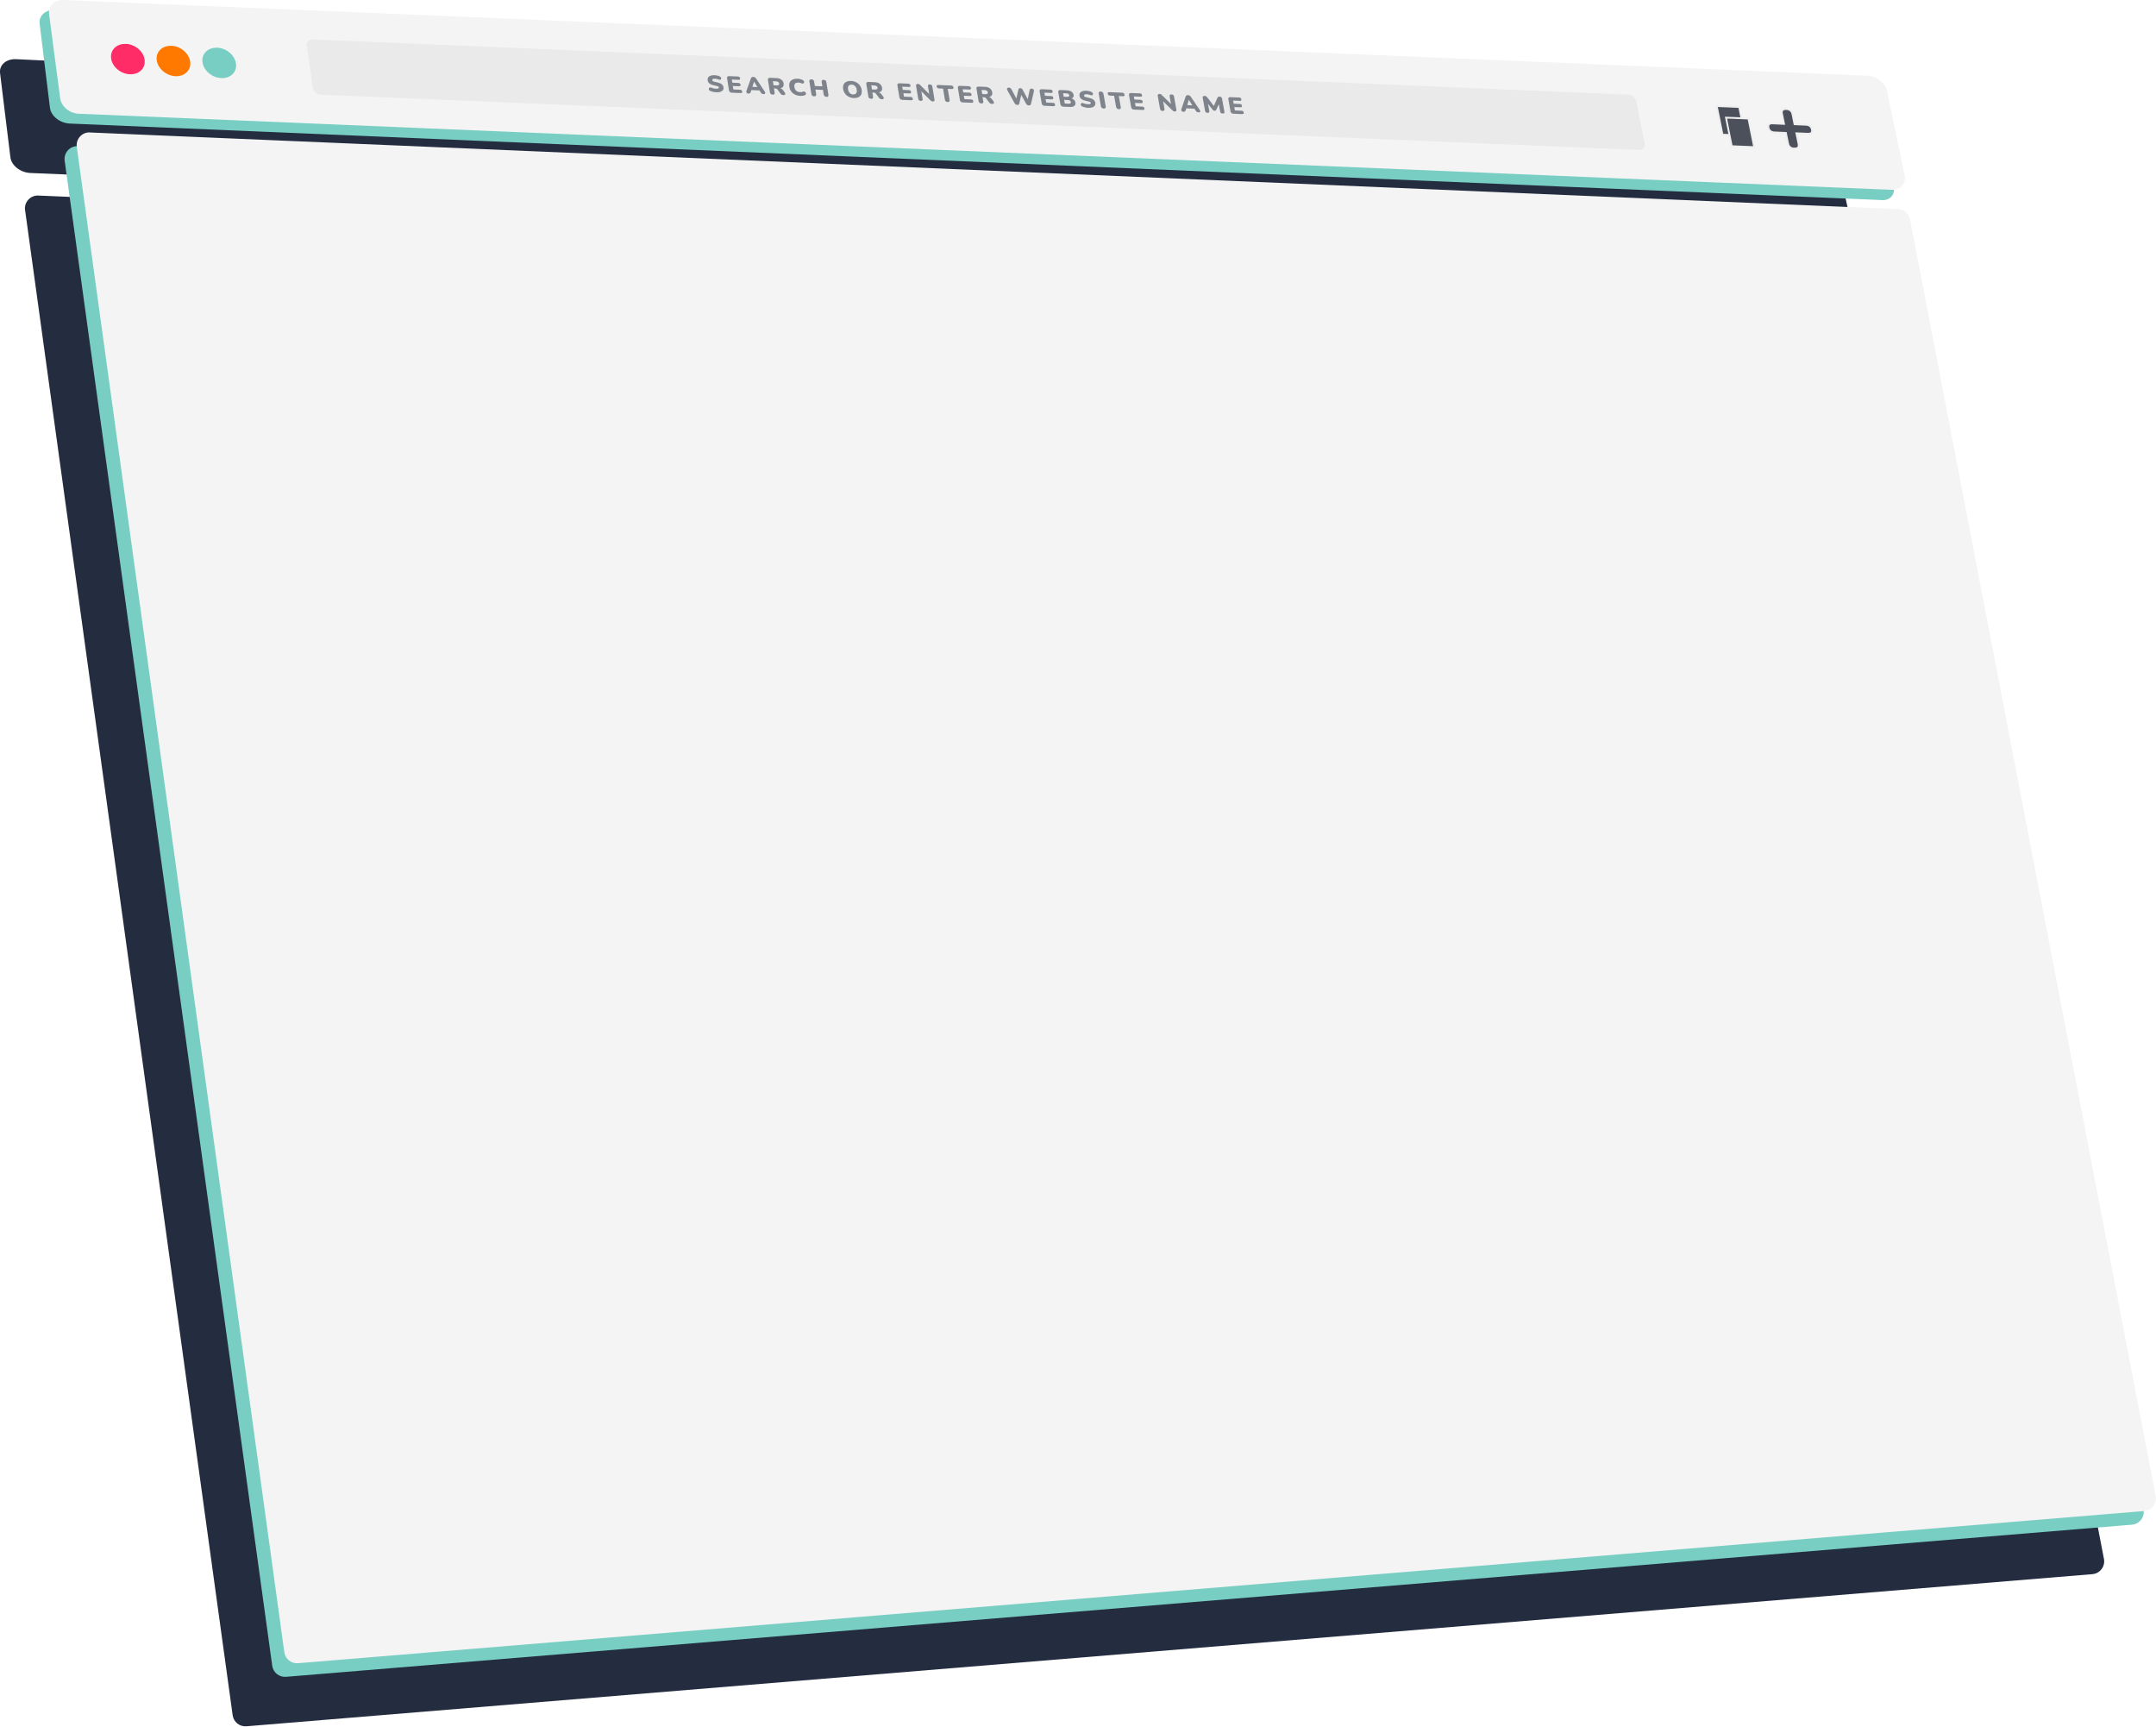
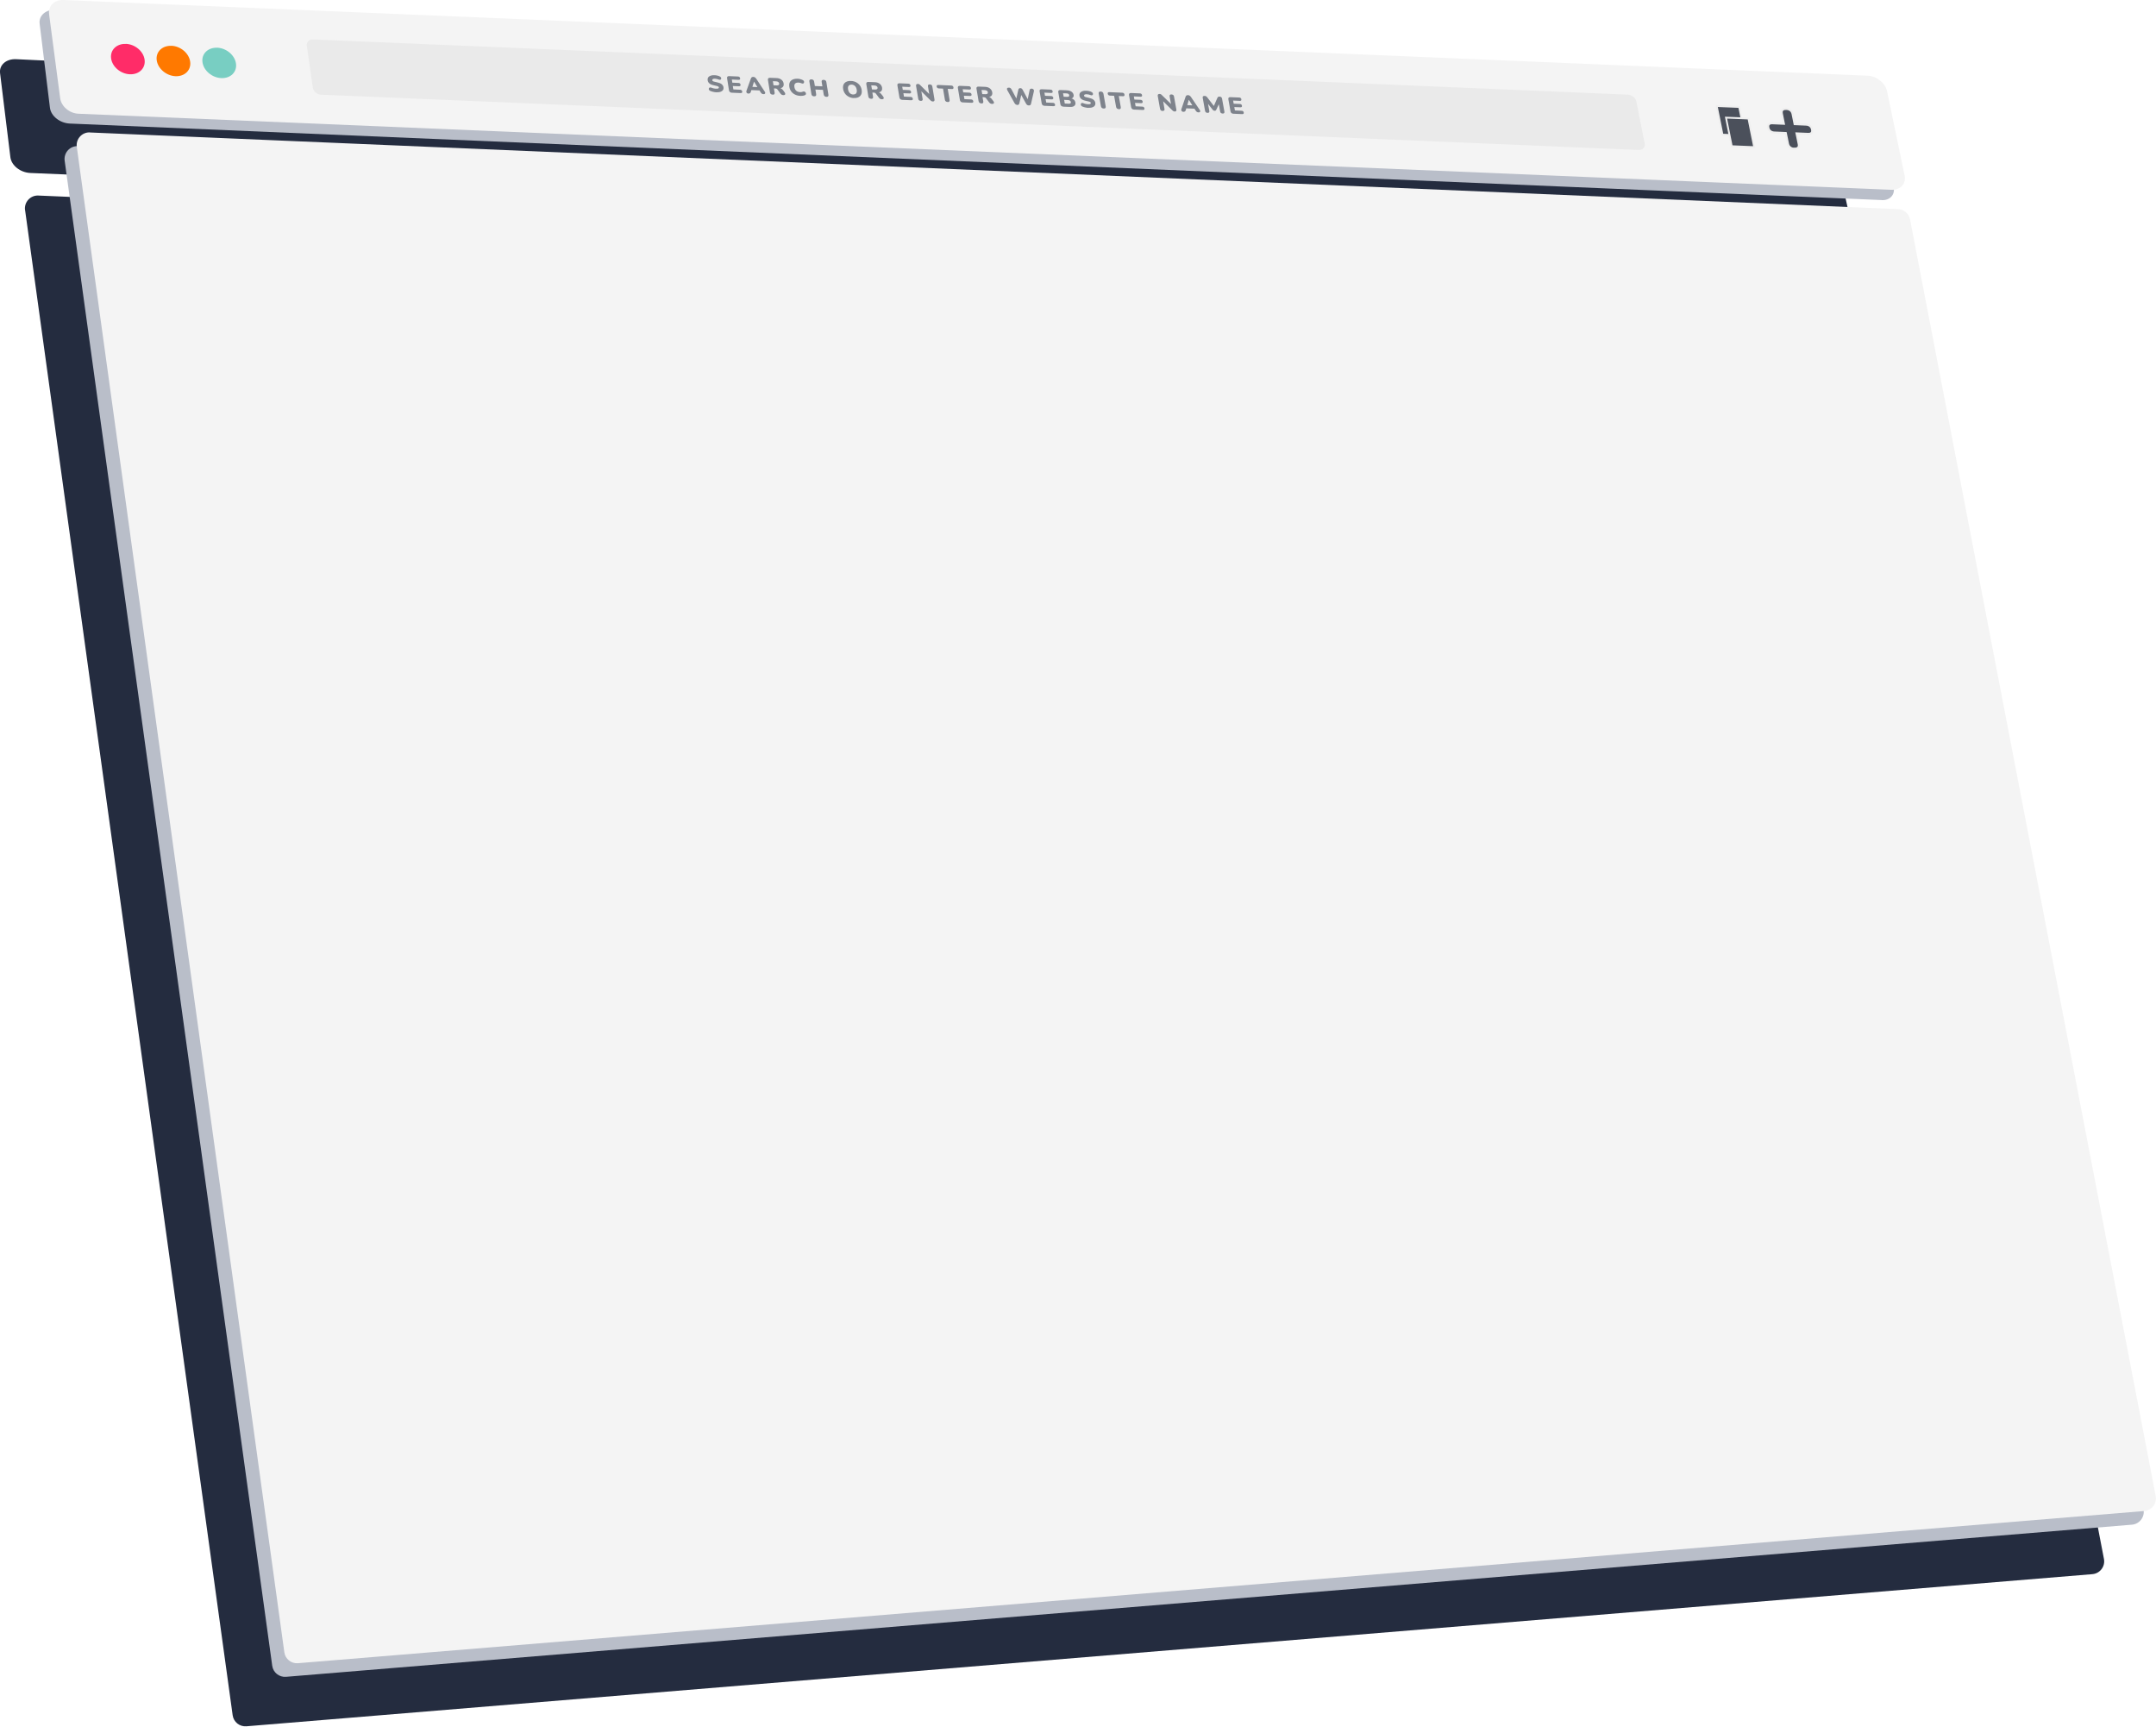
<svg xmlns="http://www.w3.org/2000/svg" id="Calque_2" data-name="Calque 2" viewBox="0 0 348.72 279.14">
  <defs>
    <style>
      .mockup-desktop-1 {
        fill: #f4f4f4;
      }

      .mockup-desktop-2 {
-         fill: #78cec2;
+         fill: #b9bec9;
+ 
      }

      .mockup-desktop-3 {
        fill: #242c3f;
+         
      }

      .mockup-desktop-4 {
        stroke-width: .33px;
      }

      .mockup-desktop-4, .mockup-desktop-5 {
+       
        fill: #4b505b;
        stroke: #efefef;
        stroke-miterlimit: 10;
      }

      .mockup-desktop-5 {
        stroke-width: .29px;
      }

      .mockup-desktop-6 {
        fill: #eaeaea;
      }

      .mockup-desktop-7 {
        fill: #7e838c;
      }

      .mockup-desktop-8 {
        fill: #ff7900;
      }

      .mockup-desktop-9 {
        fill: #ff2c68;
      }
+ 
+       .mockup-desktop-button {
+         fill: #78cec2;
+       }
+ 
    </style>
  </defs>
  <g id="Calque_1-2" data-name="Calque 1">
    <g>
      <path class="mockup-desktop-3" d="m4.06,33.99l33.57,243.36c.15,1.1,1.13,1.88,2.23,1.79l298.57-24.6c1.23-.1,2.11-1.25,1.87-2.47-13.24-68.79-26.48-137.57-39.72-206.36-.18-.95-.99-1.65-1.96-1.69-97.47-4.13-194.95-8.27-292.42-12.4-1.3-.06-2.33,1.08-2.15,2.37Z" />
      <path class="mockup-desktop-3" d="m297.96,40.35L4.9,27.97c-1.61-.07-3.05-1.21-3.22-2.54L.01,11.82c-.16-1.32,1.01-2.33,2.61-2.25l291.63,13.97c1.33.06,2.62,1.09,2.88,2.3l2.75,12.41c.27,1.22-.59,2.16-1.92,2.1Z" />
    </g>
    <g>
      <path class="mockup-desktop-2" d="m10.46,25.99l33.57,243.36c.15,1.1,1.13,1.88,2.23,1.79l298.57-24.6c1.23-.1,2.11-1.25,1.87-2.47-13.24-68.79-26.48-137.57-39.72-206.36-.18-.95-.99-1.65-1.96-1.69C207.56,31.89,110.09,27.76,12.61,23.63c-1.3-.06-2.33,1.08-2.15,2.37Z" />
      <path class="mockup-desktop-2" d="m304.37,32.35L11.3,19.98c-1.61-.07-3.05-1.21-3.22-2.54l-1.67-13.61c-.16-1.32,1.01-2.33,2.61-2.25l291.63,13.97c1.33.06,2.62,1.09,2.88,2.3l2.75,12.41c.27,1.22-.59,2.16-1.92,2.1Z" />
    </g>
    <g>
      <g>
        <path class="mockup-desktop-1" d="m305.91,30.69L12.7,18.39c-1.47-.06-2.8-1.19-2.97-2.52l-1.79-13.58C7.77.96,8.81-.06,10.27,0l291.81,12.24c1.46.06,2.86,1.18,3.14,2.51l2.84,13.63c.28,1.34-.68,2.37-2.15,2.31Z" />
        <g>
          <path class="mockup-desktop-9" d="m20.35,7.1c-1.49-.06-2.56.99-2.38,2.34.18,1.36,1.54,2.51,3.04,2.57,1.5.06,2.56-.99,2.38-2.35-.18-1.36-1.54-2.51-3.04-2.57Z" />
          <path class="mockup-desktop-8" d="m27.72,7.41c-1.49-.06-2.56.99-2.37,2.34s1.55,2.51,3.04,2.57c1.5.06,2.56-.99,2.37-2.35-.19-1.36-1.55-2.51-3.04-2.57Z" />
-           <path class="mockup-desktop-2" d="m35.12,7.72c-1.49-.06-2.56.99-2.37,2.34.19,1.36,1.55,2.51,3.05,2.57s2.56-.99,2.37-2.35-1.55-2.51-3.05-2.57Z" />
+           <path class="mockup-desktop-button" d="m35.12,7.72c-1.49-.06-2.56.99-2.37,2.34.19,1.36,1.55,2.51,3.05,2.57s2.56-.99,2.37-2.35-1.55-2.51-3.05-2.57Z" />
        </g>
        <path class="mockup-desktop-4" d="m290.22,24.06c-.28-.01-.51-.09-.69-.24-.18-.15-.29-.35-.34-.6l-.35-1.71-1.83-.08c-.27-.01-.49-.08-.66-.22-.17-.13-.28-.32-.33-.57s-.02-.43.1-.55c.12-.12.31-.18.58-.16l1.83.08-.33-1.64c-.05-.26-.02-.45.1-.58s.33-.19.62-.18.5.09.68.23.28.34.34.59l.33,1.64,1.83.08c.27.01.49.08.66.22.17.13.28.32.33.57s.02.43-.1.55c-.12.12-.31.18-.58.16l-1.83-.08.35,1.71c.05.26.02.45-.1.58-.12.13-.32.19-.61.18Z" />
        <path class="mockup-desktop-6" d="m265.07,24.25L51.93,15.31c-.65-.03-1.24-.53-1.33-1.12l-.97-6.8c-.08-.59.37-1.04,1.02-1.01l212.64,8.92c.65.03,1.27.53,1.38,1.11l1.35,6.81c.12.59-.31,1.05-.96,1.02Z" />
        <g>
          <polygon class="mockup-desktop-5" points="282.24 21.92 278.6 21.77 277.67 17.15 281.3 17.3 282.24 21.92" />
          <polygon class="mockup-desktop-5" points="283.73 23.79 280.1 23.64 279.17 19.02 282.8 19.17 283.73 23.79" />
        </g>
        <g>
          <path class="mockup-desktop-7" d="m115.9,14.93c-.11,0-.23-.02-.35-.04-.12-.02-.24-.04-.36-.08-.11-.03-.22-.07-.31-.11-.08-.04-.14-.08-.18-.14-.04-.06-.06-.11-.06-.17,0-.06.01-.11.05-.16.03-.05.08-.07.14-.09.06-.01.14,0,.22.03.11.05.24.09.38.12.14.03.27.05.38.05.18,0,.31,0,.38-.05.07-.04.1-.09.08-.16,0-.06-.04-.11-.1-.14-.06-.04-.15-.07-.29-.1l-.51-.12c-.28-.06-.49-.16-.64-.29-.15-.13-.24-.3-.27-.5-.02-.13,0-.25.03-.36.04-.11.11-.19.21-.26.1-.07.22-.12.37-.16.15-.04.31-.05.5-.04.15,0,.29.03.45.06s.29.08.41.15c.07.03.12.08.16.13s.06.11.06.17c0,.06-.01.11-.04.15-.03.04-.08.07-.14.08-.06.01-.14,0-.23-.04-.09-.04-.18-.06-.29-.09-.1-.02-.2-.03-.3-.04-.1,0-.19,0-.26.02-.07.02-.12.05-.15.09-.03.04-.04.09-.03.14s.04.1.09.14c.05.04.15.07.29.1l.5.12c.28.06.5.16.65.29s.25.29.28.48c.02.13.01.25-.03.35s-.11.19-.21.26c-.1.07-.22.12-.37.16-.15.03-.32.05-.51.04Z" />
          <path class="mockup-desktop-7" d="m118.37,14.99c-.13,0-.24-.04-.31-.11-.08-.06-.13-.16-.15-.27l-.31-1.96c-.02-.12,0-.2.06-.26.06-.06.15-.09.28-.08l1.42.06c.1,0,.18.03.24.08.06.05.09.11.11.2s0,.16-.04.2c-.04.04-.11.07-.22.06l-1.08-.05.08.51.99.04c.1,0,.18.03.23.08.06.05.1.12.11.2s0,.16-.05.2c-.04.04-.12.06-.21.06l-.99-.04.09.55,1.08.05c.1,0,.18.03.24.08.06.05.09.12.11.2s0,.16-.04.2-.12.06-.22.06l-1.42-.06Z" />
          <path class="mockup-desktop-7" d="m121.09,15.14c-.09,0-.16-.02-.23-.06-.06-.04-.11-.09-.13-.16-.02-.07-.02-.14,0-.22l.72-2c.03-.1.09-.17.15-.21.07-.04.15-.06.24-.06s.18.03.26.08c.08.05.15.12.22.22l1.37,2.08c.06.08.09.16.08.22,0,.07-.03.11-.08.15-.05.03-.12.05-.2.04-.11,0-.2-.03-.27-.08-.07-.05-.13-.12-.2-.23l-.3-.49.33.21-1.73-.07.27-.18-.15.47c-.03.1-.07.17-.12.21-.05.04-.12.06-.23.06Zm.87-1.94l-.32,1.03-.15-.19,1.22.05-.09.18-.66-1.07h0Z" />
          <path class="mockup-desktop-7" d="m124.97,15.3c-.12,0-.22-.04-.3-.1-.08-.07-.13-.15-.14-.27l-.32-2.01c-.02-.11,0-.2.06-.26.06-.06.15-.08.27-.08l1.03.04c.34.01.61.1.81.26.21.16.33.37.37.63.03.17.01.32-.05.44s-.17.21-.31.27c-.14.06-.33.09-.56.08l.02-.07h.2c.12.01.23.04.33.1s.19.14.27.25l.26.35c.06.08.09.15.1.22,0,.07-.01.13-.06.17-.05.04-.13.06-.24.06s-.2-.03-.28-.07c-.08-.04-.15-.11-.21-.2l-.48-.65c-.04-.06-.09-.1-.15-.12-.06-.02-.12-.04-.18-.04h-.23s.11.67.11.67c.02.11,0,.2-.05.26-.05.06-.15.09-.27.08Zm.14-1.51l.51.02c.15,0,.26-.02.33-.07s.1-.13.08-.24-.07-.19-.16-.25-.2-.09-.35-.1l-.51-.02.1.65Z" />
          <path class="mockup-desktop-7" d="m129.46,15.5c-.33-.01-.62-.08-.87-.21-.25-.12-.46-.29-.62-.51s-.26-.46-.3-.74c-.03-.21-.03-.4.01-.56.04-.17.12-.31.24-.42.12-.12.27-.2.45-.26.18-.06.4-.08.64-.07.13,0,.26.02.41.06s.27.08.39.14c.08.04.15.09.19.15.04.06.06.12.06.18,0,.06-.02.11-.05.16-.03.05-.08.08-.13.09s-.13,0-.21-.03c-.09-.04-.18-.07-.26-.09s-.17-.04-.26-.04c-.17,0-.31.02-.42.07-.11.06-.18.14-.22.25-.04.11-.05.25-.02.42s.08.31.16.43c.08.12.18.21.3.27s.27.1.45.11c.07,0,.15,0,.23-.01.08-.01.16-.04.23-.07.08-.03.15-.04.22-.02.07.02.13.05.17.1.05.05.08.1.1.16.02.06.02.12,0,.18s-.06.1-.13.13c-.09.05-.2.09-.34.11s-.28.03-.42.03Z" />
          <path class="mockup-desktop-7" d="m131.68,15.58c-.12,0-.22-.04-.3-.1-.08-.07-.13-.15-.14-.27l-.33-2.04c-.02-.12,0-.2.06-.26.06-.06.15-.08.27-.08s.23.04.3.1c.08.06.12.15.14.27l.12.71,1.22.05-.12-.71c-.02-.12,0-.2.05-.26.06-.06.15-.08.27-.08s.22.04.3.1c.08.06.12.15.14.27l.33,2.04c.02.11,0,.2-.05.26-.06.06-.15.09-.27.08s-.23-.04-.3-.11c-.08-.07-.12-.15-.14-.27l-.12-.75-1.22-.05.12.75c.02.11,0,.2-.05.26-.05.06-.15.09-.27.08Z" />
          <path class="mockup-desktop-7" d="m138.11,15.86c-.3-.01-.57-.08-.82-.21s-.45-.29-.61-.51-.26-.46-.31-.74c-.03-.21-.03-.4.01-.56.04-.17.12-.31.23-.42.11-.12.26-.2.43-.26.17-.06.37-.08.6-.07.3.01.57.08.81.2.24.12.45.29.61.5.16.21.26.46.31.74.03.21.03.4-.01.56-.04.17-.12.31-.23.43-.11.12-.26.2-.43.26-.17.06-.37.08-.6.07Zm-.1-.59c.15,0,.27-.02.36-.08.09-.06.16-.15.19-.26.04-.12.04-.26.01-.43-.04-.25-.14-.45-.28-.59s-.33-.22-.55-.23c-.15,0-.26.02-.36.08-.09.06-.16.14-.2.26-.04.12-.04.26-.01.43.04.25.13.45.28.6.15.15.33.22.55.23Z" />
          <path class="mockup-desktop-7" d="m140.89,15.97c-.12,0-.22-.04-.3-.1-.08-.07-.13-.15-.14-.27l-.33-2.01c-.02-.11,0-.2.06-.26.06-.06.15-.08.27-.08l1.03.04c.34.01.61.1.81.26.21.16.33.37.38.63.03.17.01.32-.05.44s-.16.21-.31.27c-.14.06-.33.09-.56.08l.02-.07h.2c.12.01.23.04.33.1s.19.14.27.25l.27.35c.06.08.09.15.1.22,0,.07-.01.13-.06.17-.05.04-.13.06-.24.06s-.2-.03-.28-.07c-.08-.04-.15-.11-.21-.2l-.49-.65c-.04-.06-.09-.1-.15-.12-.06-.02-.12-.04-.18-.04h-.23s.11.67.11.67c.02.11,0,.2-.05.26-.05.06-.14.09-.27.08Zm.13-1.51l.51.02c.15,0,.26-.02.33-.07s.09-.13.08-.24-.07-.19-.16-.25-.21-.09-.35-.1l-.51-.02.11.65Z" />
          <path class="mockup-desktop-7" d="m145.95,16.15c-.13,0-.24-.04-.32-.11-.08-.06-.13-.16-.15-.27l-.33-1.96c-.02-.12,0-.2.06-.26.06-.06.15-.09.28-.08l1.42.06c.1,0,.18.03.24.08.06.05.09.11.11.2s0,.16-.04.2c-.04.04-.11.07-.21.06l-1.08-.05.09.51.99.04c.1,0,.18.03.24.08.06.05.1.12.11.2s0,.16-.04.2c-.04.04-.11.06-.21.06l-.99-.04.09.55,1.08.05c.1,0,.18.03.24.08.06.05.09.12.11.2s0,.16-.04.2-.11.06-.21.06l-1.42-.06Z" />
          <path class="mockup-desktop-7" d="m148.93,16.31c-.12,0-.21-.04-.28-.09s-.12-.14-.13-.25l-.35-2.07c-.02-.11,0-.2.05-.25.05-.06.13-.08.23-.08.09,0,.16.02.22.05s.12.09.19.16l1.58,1.56h-.12s-.23-1.38-.23-1.38c-.02-.11,0-.19.05-.24s.14-.08.25-.07.21.04.28.09.11.14.13.25l.35,2.11c.02.1,0,.17-.05.23s-.12.08-.21.08-.17-.02-.23-.06c-.06-.03-.13-.09-.2-.16l-1.58-1.57h.12s.23,1.38.23,1.38c.02.11,0,.19-.05.24s-.13.08-.25.07Z" />
          <path class="mockup-desktop-7" d="m153.27,16.49c-.12,0-.22-.04-.3-.1-.08-.07-.13-.15-.14-.27l-.3-1.79-.66-.03c-.1,0-.19-.03-.25-.08-.06-.05-.1-.12-.12-.21s0-.16.05-.21c.05-.05.12-.07.22-.06l2.08.09c.1,0,.19.03.25.08s.1.12.12.22,0,.16-.05.21-.12.07-.22.06l-.66-.03.3,1.79c.02.11,0,.2-.05.26-.05.06-.14.09-.27.08Z" />
          <path class="mockup-desktop-7" d="m155.73,16.56c-.13,0-.24-.04-.32-.11-.08-.06-.13-.16-.15-.27l-.33-1.96c-.02-.12,0-.2.06-.26.06-.06.15-.09.28-.08l1.42.06c.1,0,.18.03.24.08.06.05.09.11.11.2s0,.16-.04.2c-.04.04-.11.07-.21.06l-1.08-.05.09.51.99.04c.1,0,.18.03.24.08.06.05.1.12.11.2s0,.16-.04.2c-.04.04-.11.06-.21.06l-.99-.04.09.55,1.08.05c.1,0,.18.03.24.08.06.05.09.12.11.2s0,.16-.04.2-.11.06-.21.06l-1.42-.06Z" />
          <path class="mockup-desktop-7" d="m158.73,16.72c-.12,0-.22-.04-.3-.1-.08-.07-.13-.15-.15-.27l-.34-2.01c-.02-.11,0-.2.06-.26.06-.06.15-.08.27-.08l1.03.04c.34.01.61.1.81.26.21.16.33.37.38.63.03.17.01.32-.05.44s-.16.21-.31.27c-.14.06-.33.09-.55.08l.02-.07h.2c.12.01.23.04.33.1s.19.14.27.25l.27.35c.06.08.09.15.1.22,0,.07-.01.13-.06.17-.05.04-.13.06-.24.06s-.2-.03-.28-.07c-.08-.04-.15-.11-.22-.2l-.49-.65c-.04-.06-.09-.1-.15-.12-.06-.02-.12-.04-.18-.04h-.23s.12.67.12.67c.02.11,0,.2-.05.26-.05.06-.14.09-.27.08Zm.13-1.51l.51.02c.15,0,.26-.02.33-.07s.09-.13.08-.24-.07-.19-.16-.25-.21-.09-.35-.1l-.51-.02.11.65Z" />
          <path class="mockup-desktop-7" d="m164.54,16.96c-.1,0-.19-.03-.26-.08-.07-.05-.13-.12-.19-.21l-1.17-2.1c-.06-.12-.07-.21-.03-.29.05-.08.15-.11.3-.11.1,0,.19.03.25.08.07.05.12.12.17.21l.92,1.73h-.2s.38-1.68.38-1.68c.02-.09.06-.16.11-.2.05-.04.12-.06.21-.06s.17.03.23.08c.06.05.12.12.17.22l.92,1.72h-.17s.35-1.68.35-1.68c.02-.09.05-.16.1-.2.05-.04.13-.06.23-.06.13,0,.23.05.3.13s.1.18.07.29l-.47,2.04c-.02.09-.06.16-.11.2-.06.04-.13.06-.24.06s-.19-.03-.27-.08c-.07-.05-.13-.12-.18-.21l-.85-1.53h.1s-.34,1.49-.34,1.49c-.02.09-.06.16-.12.2-.05.04-.13.06-.24.06Z" />
          <path class="mockup-desktop-7" d="m168.96,17.11c-.13,0-.24-.04-.32-.11-.08-.06-.13-.16-.15-.27l-.34-1.96c-.02-.12,0-.2.06-.26.06-.06.15-.09.28-.08l1.42.06c.1,0,.18.03.24.08.06.05.09.11.11.2s0,.16-.04.2c-.04.04-.11.07-.21.06l-1.08-.05.09.51.99.04c.1,0,.18.03.24.08.06.05.1.12.11.2s0,.16-.04.2c-.04.04-.11.06-.21.06l-.99-.04.1.55,1.08.05c.1,0,.18.03.24.08.06.05.09.12.11.2s0,.16-.04.2-.11.06-.21.06l-1.42-.06Z" />
          <path class="mockup-desktop-7" d="m171.98,17.24c-.13,0-.24-.04-.32-.11-.08-.06-.13-.16-.15-.27l-.34-1.96c-.02-.12,0-.2.06-.26.06-.06.15-.09.28-.08l1.02.04c.21,0,.4.05.56.11s.29.15.38.26c.1.11.16.23.18.37.03.16,0,.29-.08.4-.08.11-.2.18-.36.21v-.06c.2.04.36.12.49.24.13.12.21.27.24.44.04.24-.02.42-.18.55-.16.13-.4.19-.72.17l-1.06-.04Zm.05-1.6l.55.02c.14,0,.24-.01.3-.06s.08-.11.06-.21-.06-.16-.13-.21c-.07-.05-.18-.07-.32-.08l-.55-.02.1.55Zm.19,1.1l.62.03c.14,0,.24-.01.3-.06.06-.05.08-.12.06-.22s-.06-.17-.14-.22c-.07-.05-.18-.08-.32-.09l-.62-.03.1.59Z" />
          <path class="mockup-desktop-7" d="m176.07,17.45c-.11,0-.23-.02-.35-.04-.12-.02-.24-.04-.36-.08-.11-.03-.22-.07-.31-.11-.08-.04-.14-.08-.18-.14-.04-.06-.06-.11-.06-.18,0-.06.01-.11.04-.16.03-.05.08-.07.14-.09.06-.01.14,0,.22.03.11.05.24.09.38.12.14.03.27.05.38.05.18,0,.31,0,.38-.05.07-.04.09-.09.08-.16-.01-.06-.04-.11-.1-.14-.06-.04-.15-.07-.29-.1l-.51-.12c-.28-.06-.49-.16-.65-.29-.15-.13-.25-.3-.28-.5-.02-.13-.01-.25.03-.36.04-.11.11-.19.21-.26.1-.07.22-.12.36-.16.14-.04.31-.05.5-.04.15,0,.29.03.45.06s.29.08.41.15c.07.03.12.08.16.13s.06.11.06.17c0,.06,0,.11-.04.15-.03.04-.08.07-.14.08-.06.01-.14,0-.23-.04-.09-.04-.18-.06-.29-.09-.11-.02-.2-.03-.3-.04-.1,0-.19,0-.26.02-.07.02-.12.05-.15.09-.03.04-.04.09-.03.14s.04.1.1.14c.06.04.15.07.29.1l.5.12c.28.06.5.16.65.29s.25.29.28.48c.02.13.01.25-.03.35s-.11.19-.2.26c-.1.07-.22.12-.36.16-.15.03-.32.05-.51.04Z" />
          <path class="mockup-desktop-7" d="m178.52,17.55c-.12,0-.22-.04-.3-.1-.08-.07-.13-.15-.15-.27l-.36-2.04c-.02-.12,0-.2.05-.26.06-.06.15-.08.27-.08s.23.04.3.1c.08.06.12.15.15.27l.36,2.04c.02.11,0,.2-.05.26-.05.06-.14.09-.27.08Z" />
          <path class="mockup-desktop-7" d="m180.97,17.65c-.12,0-.22-.04-.3-.1-.08-.07-.13-.15-.15-.27l-.32-1.79-.66-.03c-.1,0-.19-.03-.25-.08-.06-.05-.1-.12-.12-.21s0-.16.04-.21c.05-.05.12-.07.22-.06l2.08.09c.1,0,.19.03.25.08s.1.12.12.22,0,.16-.04.21-.12.07-.22.06l-.66-.03.32,1.79c.02.11,0,.2-.05.26-.05.06-.14.09-.27.08Z" />
          <path class="mockup-desktop-7" d="m183.43,17.72c-.13,0-.24-.04-.32-.11-.08-.06-.13-.16-.15-.27l-.35-1.96c-.02-.12,0-.2.06-.26.06-.06.15-.09.28-.08l1.42.06c.1,0,.18.03.24.08.06.05.09.11.11.2s0,.16-.04.2c-.04.04-.11.07-.21.06l-1.08-.05.09.51.99.04c.1,0,.18.03.24.08.06.05.1.12.11.2s0,.16-.04.2c-.04.04-.11.06-.21.06l-.99-.04.1.55,1.08.05c.1,0,.18.03.24.08.06.05.1.12.11.2s0,.16-.04.2-.11.06-.21.06l-1.42-.06Z" />
          <path class="mockup-desktop-7" d="m188.05,17.95c-.12,0-.21-.04-.28-.1s-.12-.14-.14-.25l-.37-2.08c-.02-.11,0-.2.05-.25.05-.06.13-.08.23-.08.09,0,.16.02.22.05s.12.09.19.16l1.6,1.56h-.12s-.25-1.38-.25-1.38c-.02-.11,0-.19.05-.24s.13-.08.25-.07.21.04.28.09.11.14.13.25l.38,2.11c.02.1,0,.17-.04.23s-.12.08-.21.08-.17-.02-.23-.06c-.06-.03-.13-.09-.2-.16l-1.6-1.57h.12s.24,1.38.24,1.38c.02.11,0,.19-.05.24s-.13.08-.25.07Z" />
          <path class="mockup-desktop-7" d="m191.45,18.09c-.09,0-.16-.02-.23-.06-.07-.04-.11-.09-.14-.16-.03-.07-.03-.14,0-.22l.68-2c.03-.1.08-.17.15-.21.07-.04.15-.06.24-.06s.18.03.26.08c.08.05.15.12.22.22l1.41,2.08c.06.08.09.16.09.22,0,.07-.03.11-.08.15-.05.03-.12.05-.2.04-.11,0-.2-.03-.27-.08-.07-.05-.14-.12-.2-.23l-.31-.49.33.21-1.73-.07.26-.18-.14.47c-.03.1-.07.17-.12.21-.05.04-.12.06-.23.06Zm.83-1.94l-.3,1.03-.15-.19,1.22.05-.08.18-.68-1.08h0Z" />
          <path class="mockup-desktop-7" d="m195.31,18.25c-.11,0-.2-.04-.27-.09-.07-.06-.11-.14-.13-.24l-.38-2.11c-.02-.1,0-.18.05-.23s.14-.08.26-.07c.1,0,.18.02.24.06s.13.1.19.18l1.16,1.51h-.15s.63-1.44.63-1.44c.04-.08.08-.13.13-.16s.13-.05.22-.04c.11,0,.2.04.27.09s.11.14.13.24l.38,2.11c.02.1,0,.18-.05.23s-.13.08-.24.07-.2-.04-.27-.09-.11-.14-.13-.24l-.24-1.31h.09s-.48,1.04-.48,1.04c-.03.05-.06.09-.1.12-.04.03-.09.04-.17.03s-.13-.02-.18-.05c-.05-.03-.1-.07-.14-.13l-.87-1.1h.1s.24,1.32.24,1.32c.02.1,0,.18-.05.23s-.13.08-.24.07Z" />
          <path class="mockup-desktop-7" d="m199.5,18.39c-.13,0-.24-.04-.32-.11-.08-.06-.13-.16-.15-.27l-.35-1.96c-.02-.12,0-.2.05-.26.06-.06.15-.09.28-.08l1.42.06c.1,0,.18.03.24.08.06.05.1.11.11.2s0,.16-.04.2c-.04.04-.11.07-.21.06l-1.08-.05.09.51.99.04c.1,0,.18.03.24.08.06.05.1.12.11.2s0,.16-.04.2c-.04.04-.11.06-.21.06l-.99-.04.1.55,1.08.05c.1,0,.18.03.24.08.06.05.1.12.11.2s0,.16-.04.2-.11.06-.21.06l-1.42-.06Z" />
        </g>
      </g>
      <path class="mockup-desktop-1" d="m14.53,21.42l292.49,12.4c.95.04,1.74.73,1.92,1.66l39.73,206.42c.23,1.2-.63,2.33-1.84,2.43l-298.64,24.61c-1.08.09-2.05-.68-2.2-1.76L12.42,23.74c-.17-1.26.84-2.38,2.11-2.33Z" />
    </g>
  </g>
</svg>
